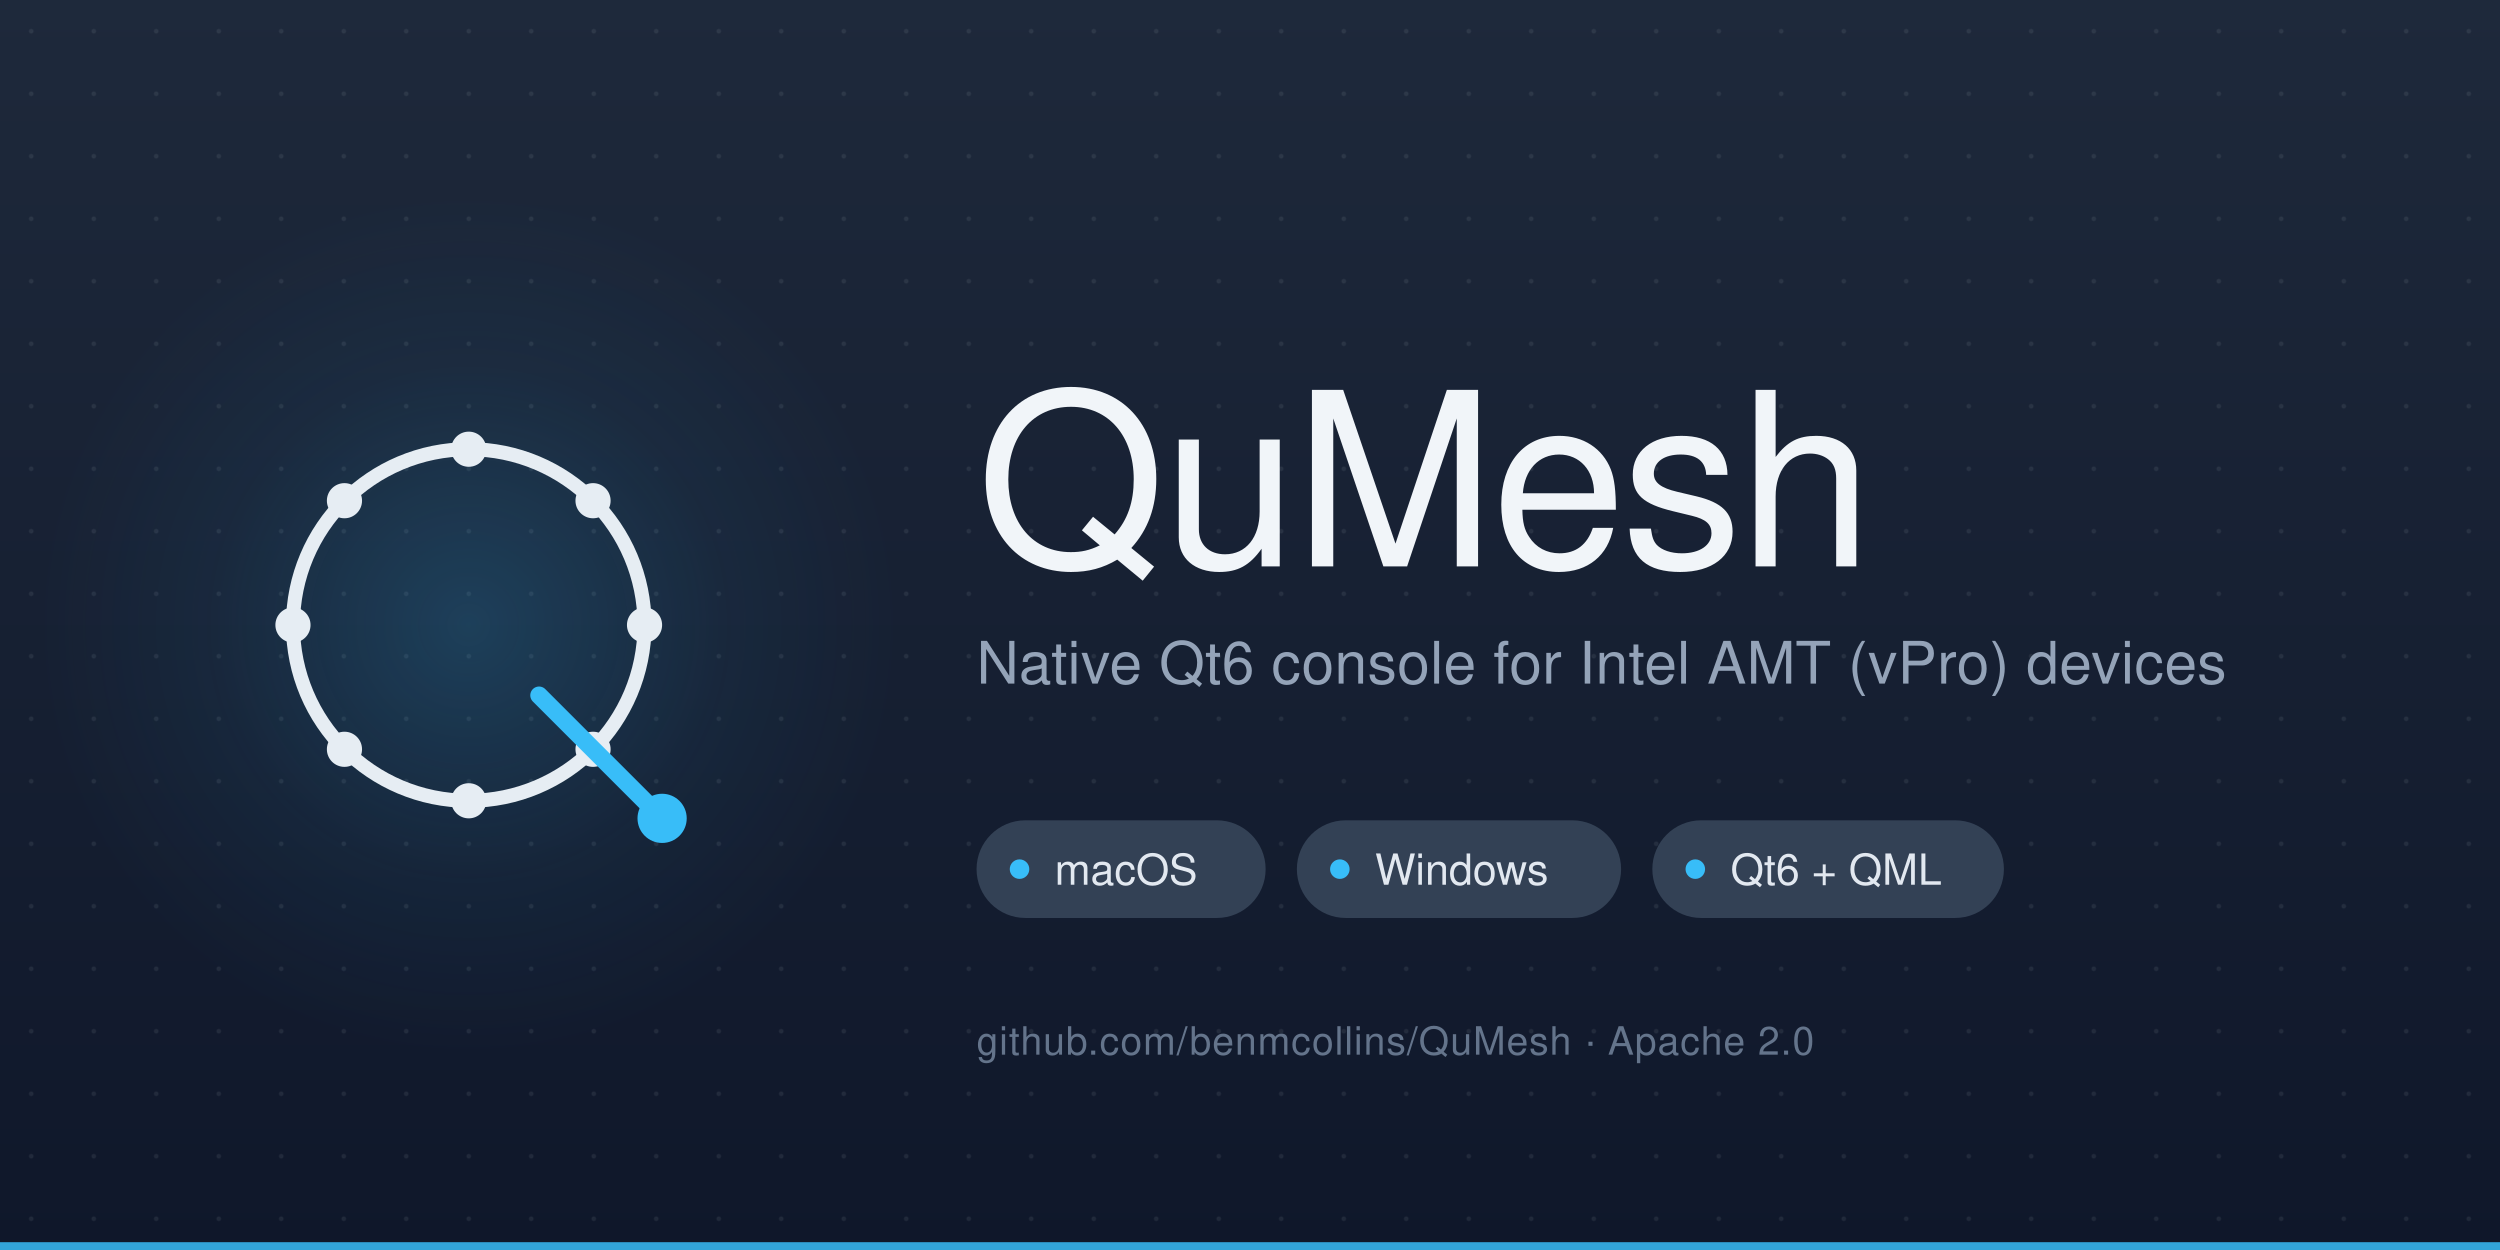
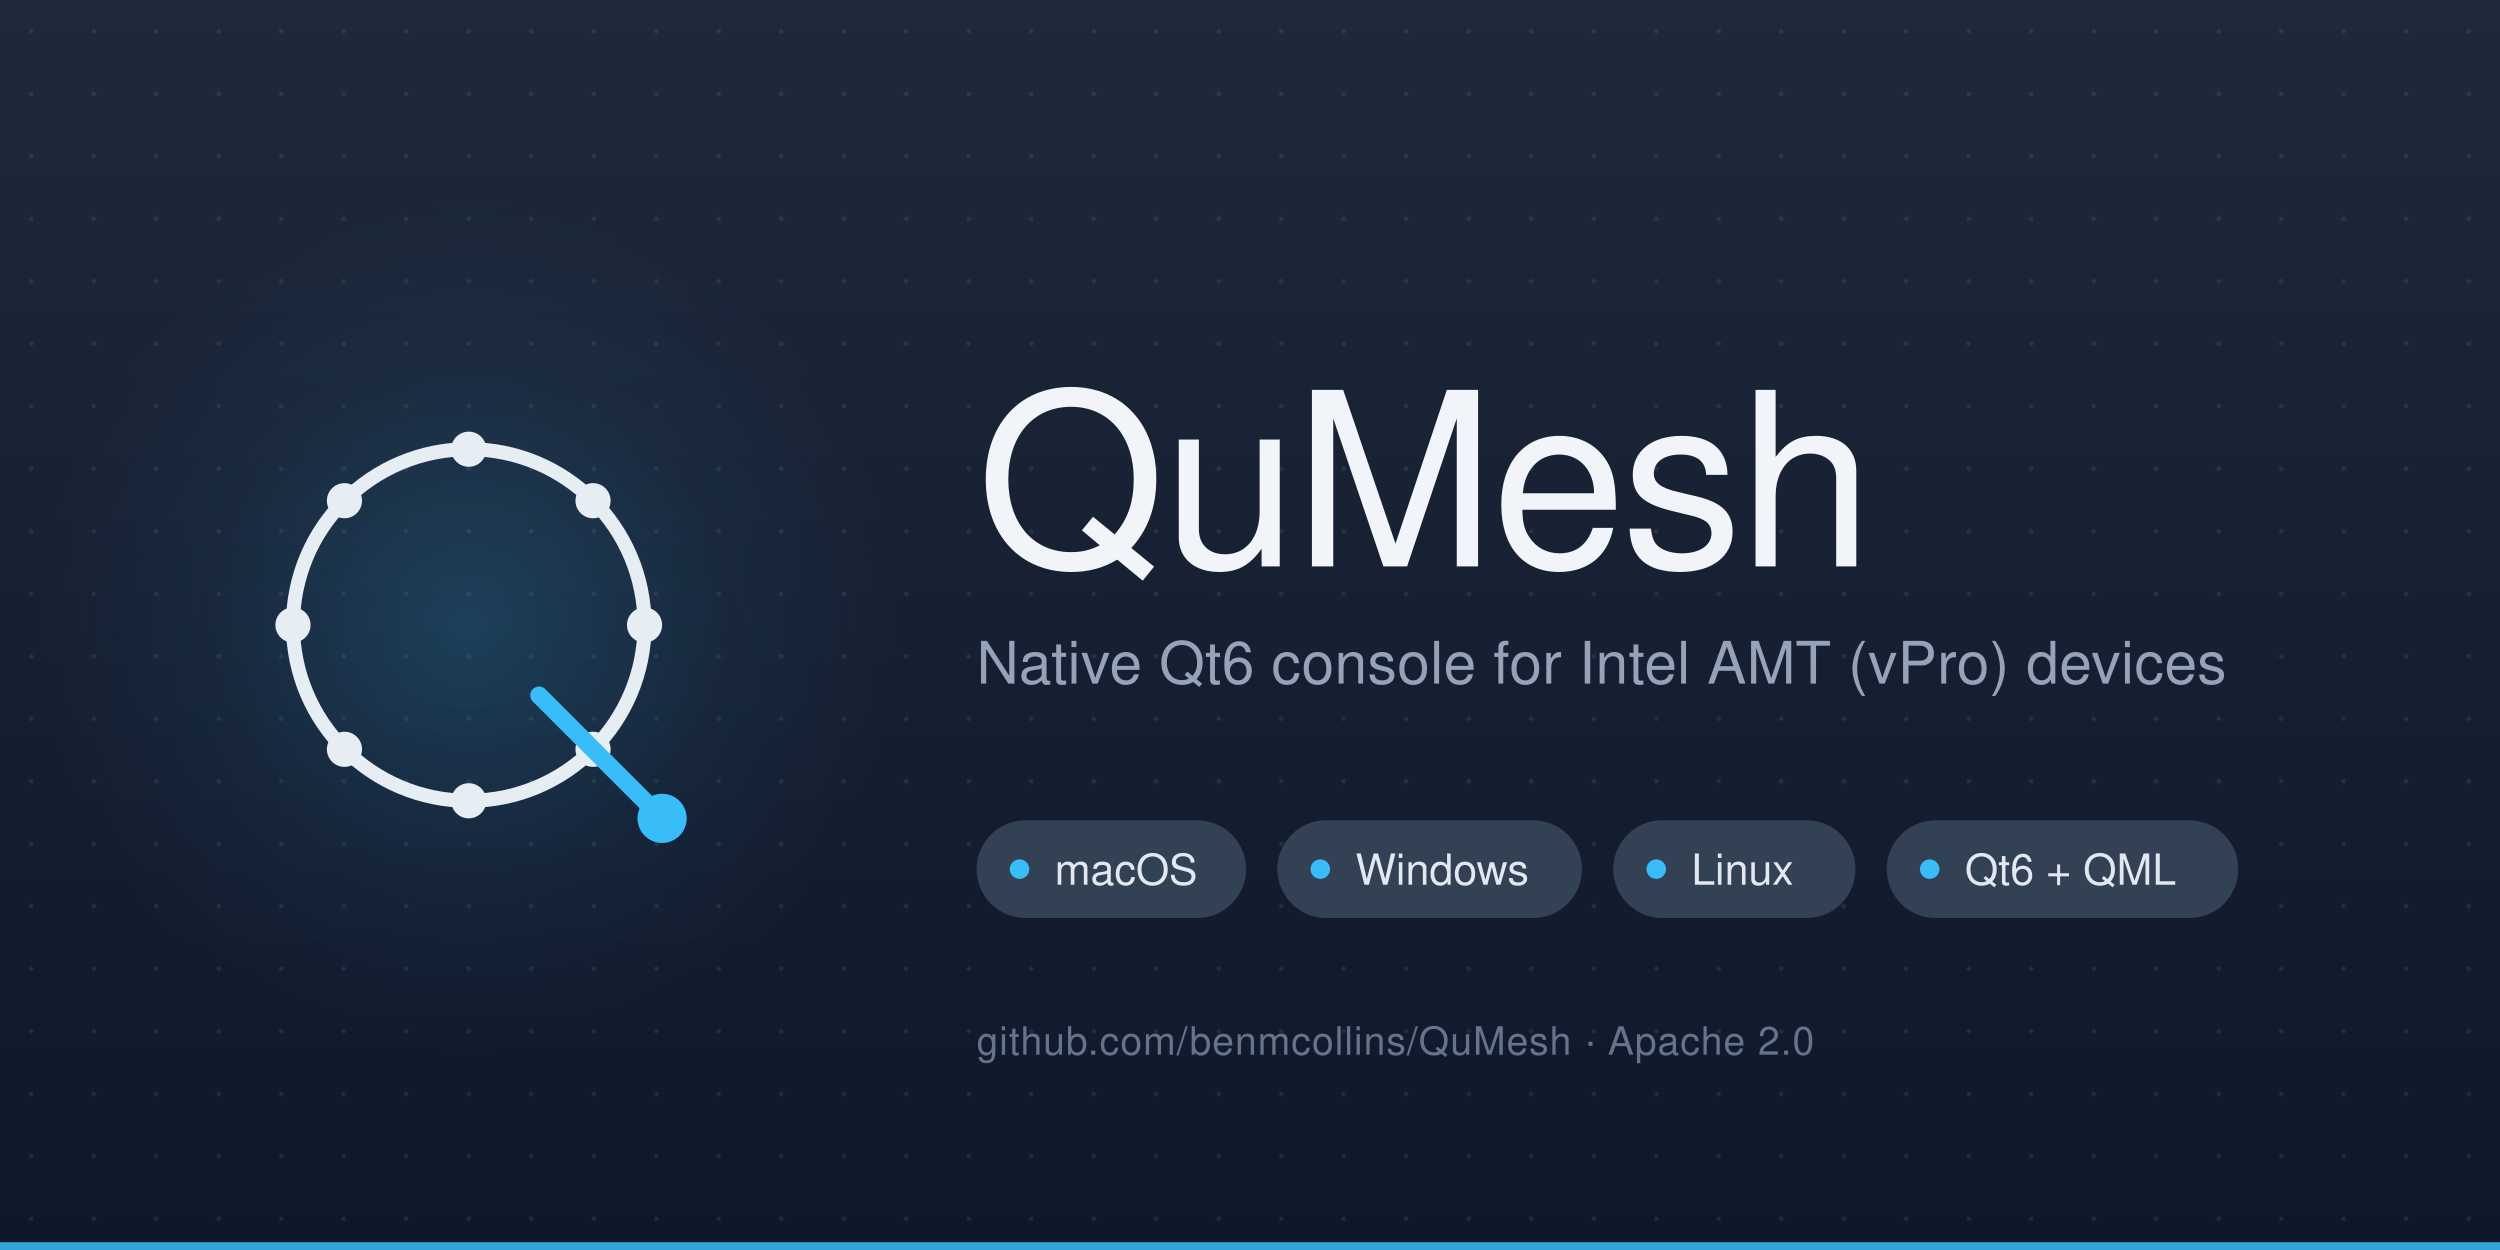
<svg xmlns="http://www.w3.org/2000/svg" viewBox="0 0 1280 640" width="1280" height="640">
  <defs>
    <linearGradient id="bg" x1="0" y1="0" x2="0" y2="1">
      <stop offset="0" stop-color="#1e293b" />
      <stop offset="1" stop-color="#0f172a" />
    </linearGradient>
    <pattern id="meshDots" x="0" y="0" width="32" height="32" patternUnits="userSpaceOnUse">
      <circle cx="16" cy="16" r="1.2" fill="#E6EDF3" opacity="0.08" />
    </pattern>
    <radialGradient id="markGlow" cx="0.5" cy="0.5" r="0.5">
      <stop offset="0" stop-color="#38bdf8" stop-opacity="0.20" />
      <stop offset="0.6" stop-color="#38bdf8" stop-opacity="0.05" />
      <stop offset="1" stop-color="#38bdf8" stop-opacity="0" />
    </radialGradient>
  </defs>
  <rect width="1280" height="640" fill="url(#bg)" />
  <rect width="1280" height="640" fill="url(#meshDots)" />
  <rect x="0" y="636" width="1280" height="4" fill="#38bdf8" opacity="0.85" />
  <circle cx="240" cy="320" r="220" fill="url(#markGlow)" />
  <g transform="translate(240, 320) scale(1.8)" stroke-linecap="round">
    <circle cx="0" cy="0" r="50" fill="none" stroke="#E6EDF3" stroke-width="4" />
    <circle cx="-50" cy="0" r="5" fill="#E6EDF3" />
    <circle cx="50" cy="0" r="5" fill="#E6EDF3" />
    <circle cx="0" cy="-50" r="5" fill="#E6EDF3" />
    <circle cx="0" cy="50" r="5" fill="#E6EDF3" />
    <circle cx="-35.355" cy="-35.355" r="5" fill="#E6EDF3" />
    <circle cx="35.355" cy="-35.355" r="5" fill="#E6EDF3" />
    <circle cx="-35.355" cy="35.355" r="5" fill="#E6EDF3" />
    <circle cx="35.355" cy="35.355" r="5" fill="#E6EDF3" />
    <line x1="20" y1="20" x2="55" y2="55" stroke="#38bdf8" stroke-width="5" />
    <circle cx="55" cy="55" r="7" fill="#38bdf8" />
  </g>
  <text x="500" y="290" font-family="'IBM Plex Sans', 'Helvetica Neue', Helvetica, Arial, sans-serif" font-weight="500" font-size="124" fill="#F1F5F9" letter-spacing="-2">QuMesh</text>
  <text x="500" y="350" font-family="'IBM Plex Sans', 'Helvetica Neue', Helvetica, Arial, sans-serif" font-weight="400" font-size="30" fill="#94A3B8" letter-spacing="0.2">Native Qt6 console for Intel AMT (vPro) devices</text>
  <g transform="translate(500, 420)" font-family="'IBM Plex Sans', 'Helvetica Neue', Helvetica, Arial, sans-serif" font-weight="500" font-size="22" fill="#E2E8F0">
    <g>
-       <rect x="0" y="0" width="148" height="50" rx="25" fill="#334155" />
+       <rect x="0" y="0" width="138" height="50" rx="25" fill="#334155" />
      <circle cx="22" cy="25" r="5" fill="#38bdf8" />
      <text x="40" y="33">macOS</text>
    </g>
-     <g transform="translate(164, 0)">
-       <rect x="0" y="0" width="166" height="50" rx="25" fill="#334155" />
+     <g transform="translate(154, 0)">
+       <rect x="0" y="0" width="156" height="50" rx="25" fill="#334155" />
      <circle cx="22" cy="25" r="5" fill="#38bdf8" />
      <text x="40" y="33">Windows</text>
    </g>
-     <g transform="translate(346, 0)">
+     <g transform="translate(326, 0)">
+       <rect x="0" y="0" width="124" height="50" rx="25" fill="#334155" />
+       <circle cx="22" cy="25" r="5" fill="#38bdf8" />
+       <text x="40" y="33">Linux</text>
+     </g>
+     <g transform="translate(466, 0)">
      <rect x="0" y="0" width="180" height="50" rx="25" fill="#334155" />
      <circle cx="22" cy="25" r="5" fill="#38bdf8" />
      <text x="40" y="33">Qt6 + QML</text>
    </g>
  </g>
  <text x="500" y="540" font-family="'IBM Plex Sans', 'Helvetica Neue', Helvetica, Arial, sans-serif" font-weight="400" font-size="20" fill="#64748B" letter-spacing="0.5">github.com/benmcollins/QuMesh · Apache 2.0</text>
</svg>
